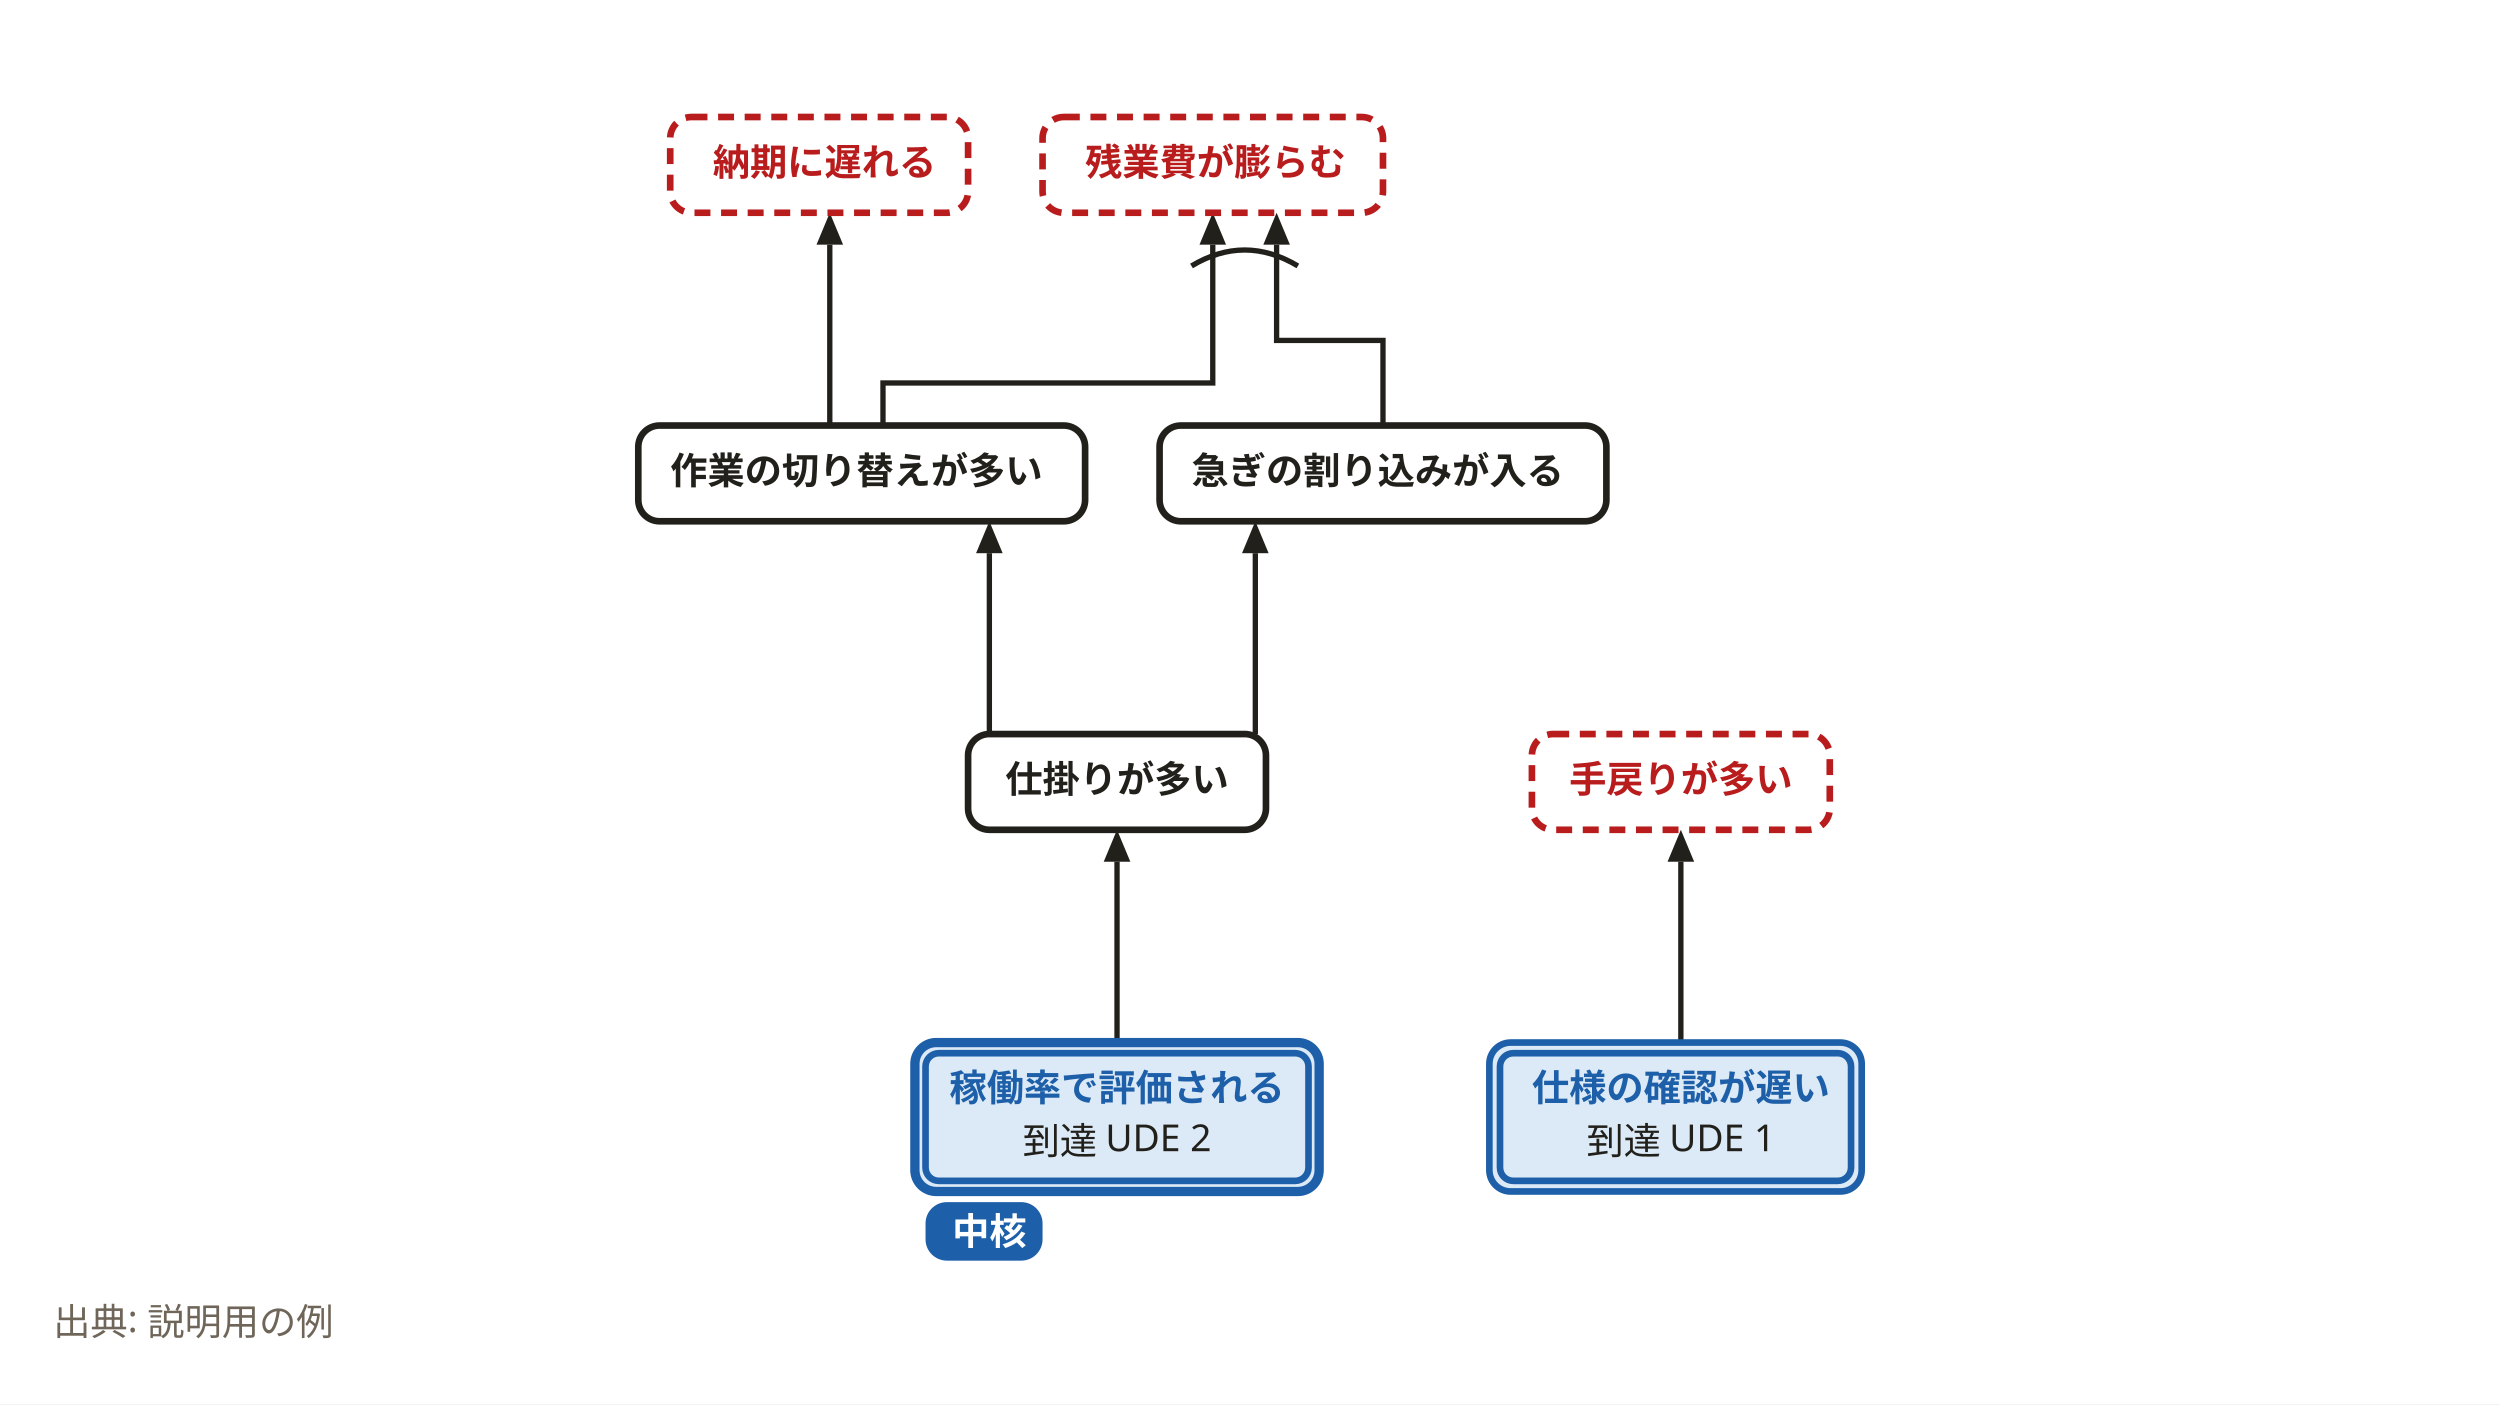
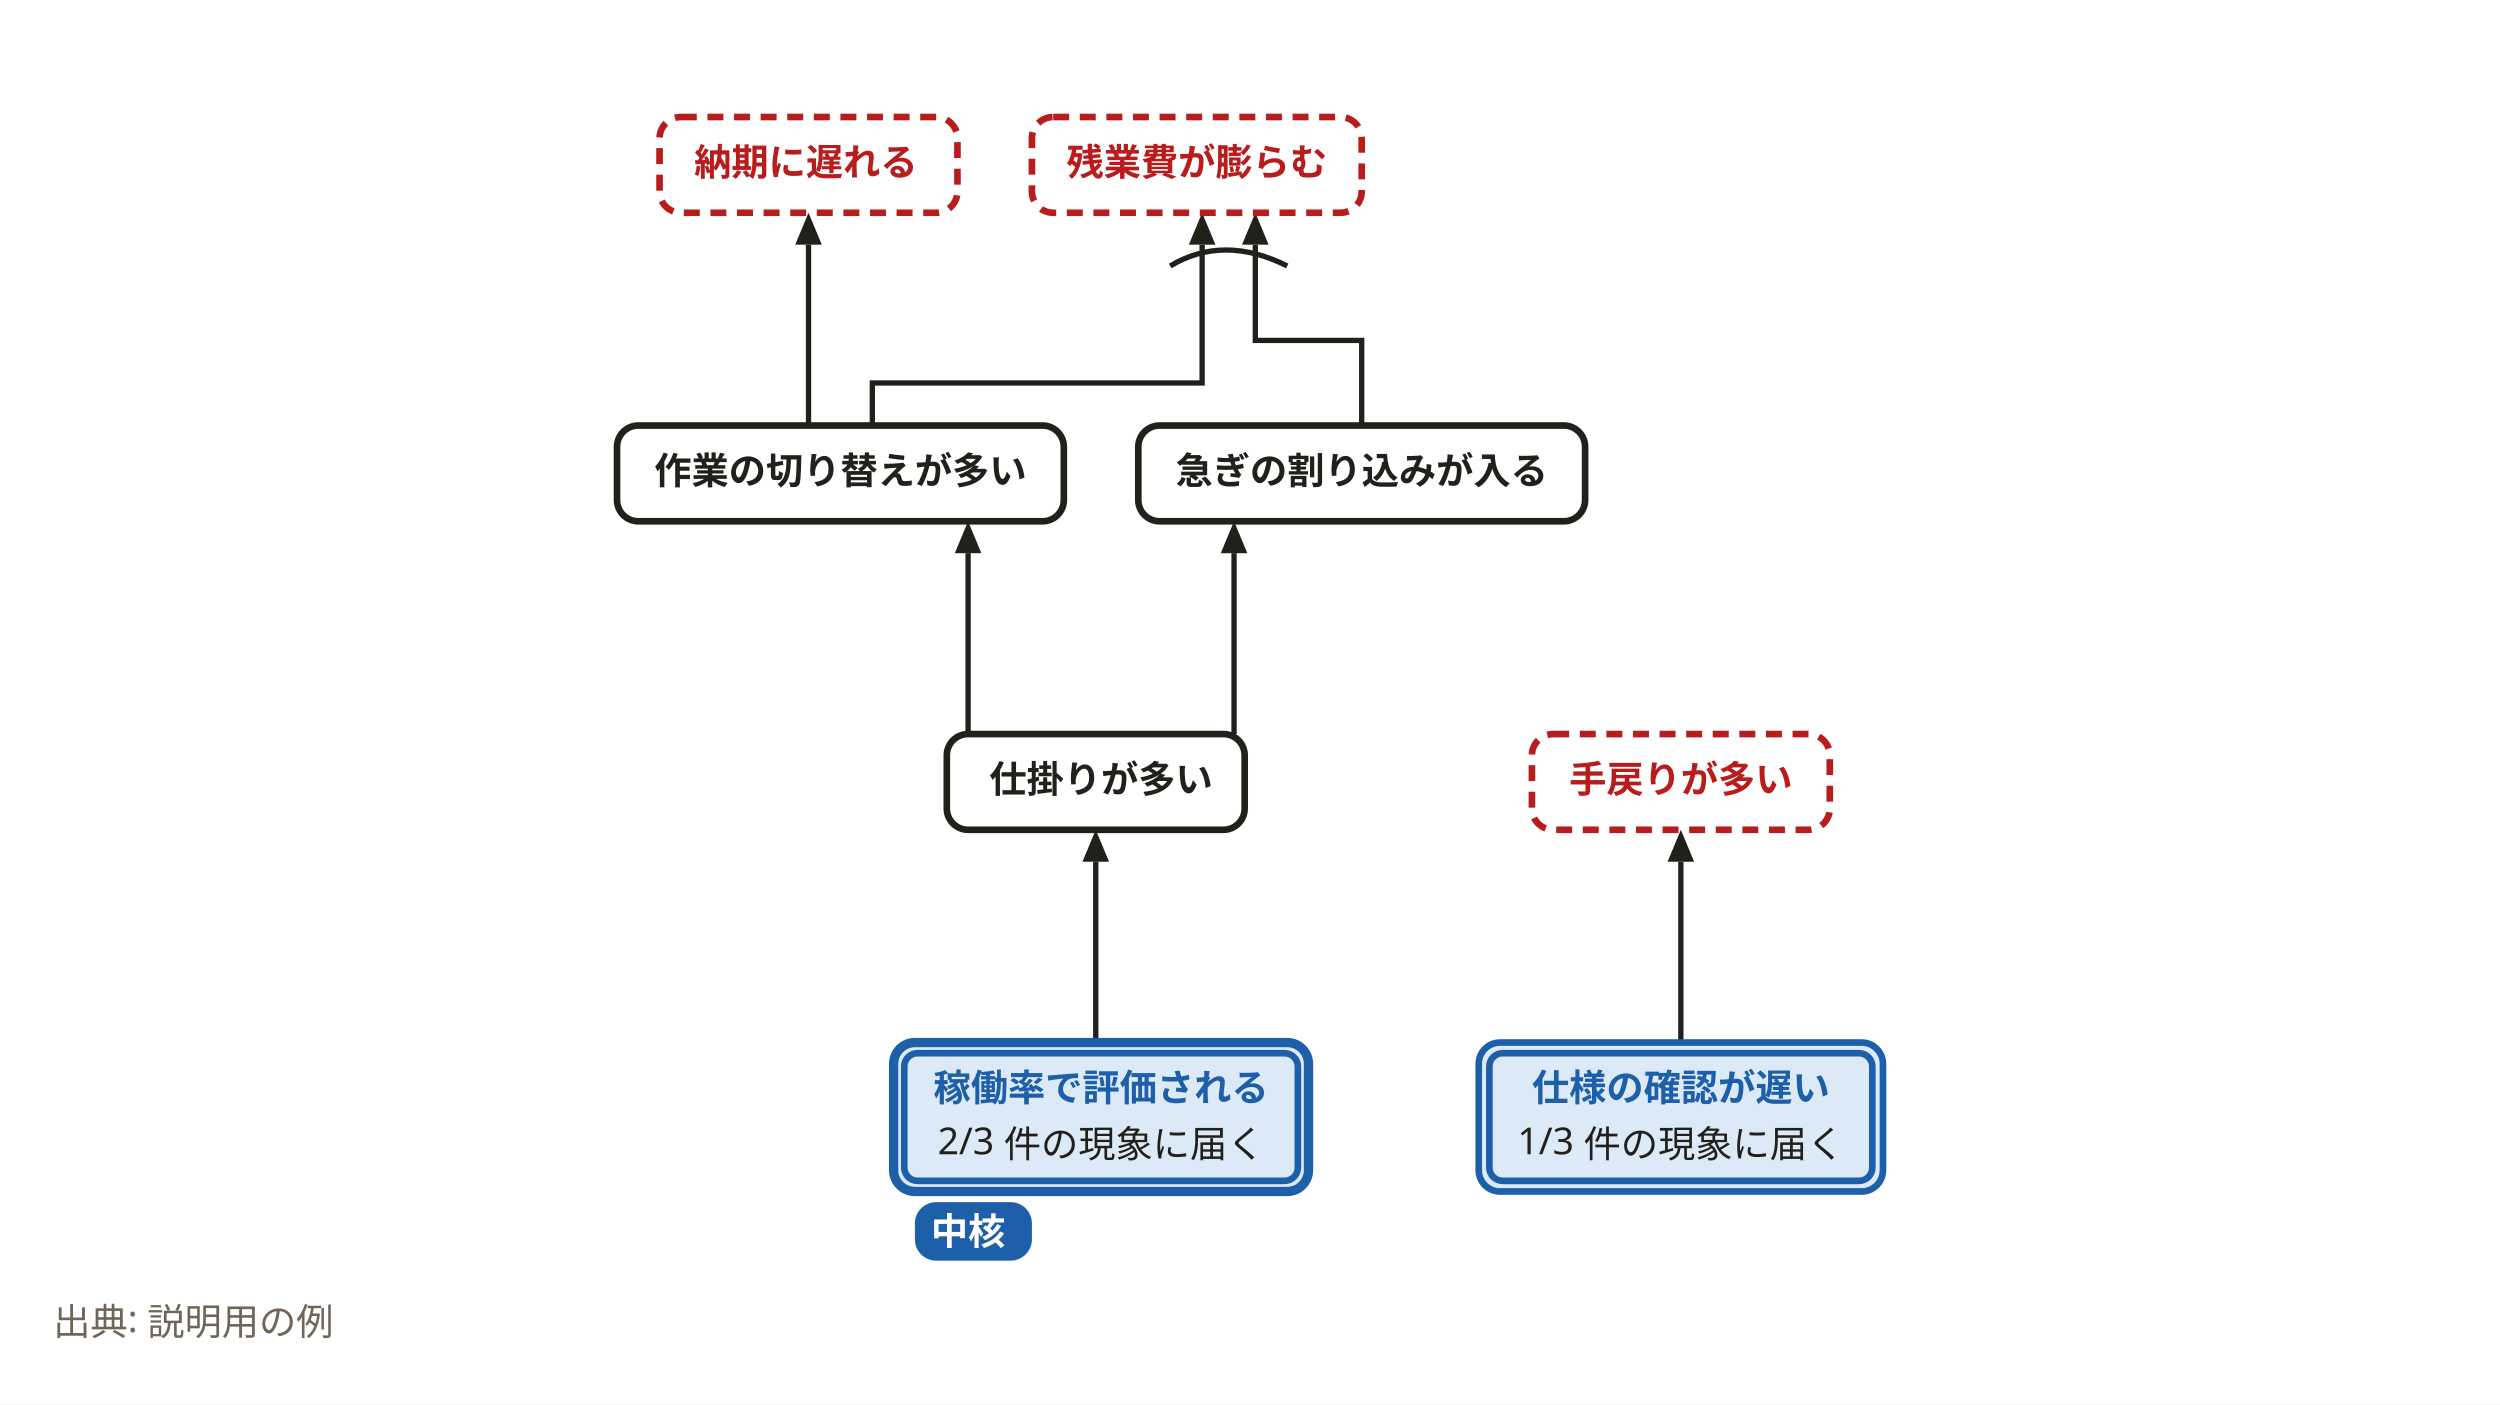
<svg xmlns="http://www.w3.org/2000/svg" width="940" height="528" viewBox="0 0 940 528" role="img" aria-labelledby="svg-title">
  <style>
    text { font-family: 'Hiragino Sans','Hiragino Kaku Gothic ProN','Yu Gothic','YuGothic',Meiryo,'Noto Sans JP',sans-serif; }
    .emoji { font-family: 'Noto Color Emoji','Segoe UI Emoji',sans-serif; }
  </style>
  <rect x="0" y="0" width="940" height="528" fill="#ffffff" />
-   <path d="M420,392 L420,324" fill="none" stroke="#22201b" stroke-width="2" />
-   <path d="M420,312 L425,324 L415,324 z" fill="#22201b" />
-   <path d="M372,276 L372,208" fill="none" stroke="#22201b" stroke-width="2" />
-   <path d="M372,196 L377,208 L367,208 z" fill="#22201b" />
-   <path d="M472,276 L472,208" fill="none" stroke="#22201b" stroke-width="2" />
-   <path d="M472,196 L477,208 L467,208 z" fill="#22201b" />
-   <path d="M312,160 L312,92" fill="none" stroke="#22201b" stroke-width="2" />
-   <path d="M312,80 L317,92 L307,92 z" fill="#22201b" />
-   <path d="M332,160 L332,144 L456,144 L456,92" fill="none" stroke="#22201b" stroke-width="2" />
-   <path d="M456,80 L461,92 L451,92 z" fill="#22201b" />
-   <path d="M520,160 L520,128 L480,128 L480,92" fill="none" stroke="#22201b" stroke-width="2" />
-   <path d="M480,80 L485,92 L475,92 z" fill="#22201b" />
+   <path d="M412,392 L412,324" fill="none" stroke="#22201b" stroke-width="2" />
+   <path d="M412,312 L417,324 L407,324 z" fill="#22201b" />
+   <path d="M364,276 L364,208" fill="none" stroke="#22201b" stroke-width="2" />
+   <path d="M364,196 L369,208 L359,208 z" fill="#22201b" />
+   <path d="M464,276 L464,208" fill="none" stroke="#22201b" stroke-width="2" />
+   <path d="M464,196 L469,208 L459,208 z" fill="#22201b" />
+   <path d="M304,160 L304,92" fill="none" stroke="#22201b" stroke-width="2" />
+   <path d="M304,80 L309,92 L299,92 z" fill="#22201b" />
+   <path d="M328,160 L328,144 L452,144 L452,92" fill="none" stroke="#22201b" stroke-width="2" />
+   <path d="M452,80 L457,92 L447,92 z" fill="#22201b" />
+   <path d="M512,160 L512,128 L472,128 L472,92" fill="none" stroke="#22201b" stroke-width="2" />
+   <path d="M472,80 L477,92 L467,92 z" fill="#22201b" />
  <path d="M632,392 L632,324" fill="none" stroke="#22201b" stroke-width="2" />
  <path d="M632,312 L637,324 L627,324 z" fill="#22201b" />
-   <path d="M448,100 Q468,88 488,100" fill="none" stroke="#22201b" stroke-width="2" />
-   <rect x="252" y="44" width="112" height="36" rx="8" fill="#ffffff" stroke="#b91c1c" stroke-width="2.5" stroke-dasharray="6,4" />
-   <rect x="392" y="44" width="128" height="36" rx="8" fill="#ffffff" stroke="#b91c1c" stroke-width="2.5" stroke-dasharray="6,4" />
+   <path d="M440,100 Q460,88 484,100" fill="none" stroke="#22201b" stroke-width="2" />
+   <rect x="248" y="44" width="112" height="36" rx="8" fill="#ffffff" stroke="#b91c1c" stroke-width="2.5" stroke-dasharray="6,4" />
+   <rect x="388" y="44" width="124" height="36" rx="8" fill="#ffffff" stroke="#b91c1c" stroke-width="2.5" stroke-dasharray="6,4" />
  <rect x="576" y="276" width="112" height="36" rx="8" fill="#ffffff" stroke="#b91c1c" stroke-width="2.5" stroke-dasharray="6,4" />
-   <rect x="240" y="160" width="168" height="36" rx="8" fill="#ffffff" stroke="#22201b" stroke-width="2.5" />
-   <rect x="436" y="160" width="168" height="36" rx="8" fill="#ffffff" stroke="#22201b" stroke-width="2.5" />
-   <rect x="364" y="276" width="112" height="36" rx="8" fill="#ffffff" stroke="#22201b" stroke-width="2.5" />
-   <rect x="344" y="392" width="152" height="56" rx="8" fill="#dce9f7" stroke="#1d5fa8" stroke-width="3.5" />
-   <rect x="348" y="396" width="144" height="48" rx="5" fill="#dce9f7" stroke="#1d5fa8" stroke-width="2.5" />
-   <rect x="348" y="452" width="44" height="22" rx="8" fill="#1d5fa8" />
-   <text x="372" y="468" text-anchor="middle" font-size="14" font-weight="700" fill="#ffffff">中核</text>
-   <rect x="560" y="392" width="140" height="56" rx="8" fill="#dce9f7" stroke="#1d5fa8" stroke-width="2.5" />
-   <rect x="564" y="396" width="132" height="48" rx="5" fill="#dce9f7" stroke="#1d5fa8" stroke-width="2.5" />
-   <text x="310" y="66" text-anchor="middle" font-size="14" font-weight="700" fill="#b91c1c">納期に遅れる</text>
-   <text x="457" y="66" text-anchor="middle" font-size="14" font-weight="700" fill="#b91c1c">残業費が膨らむ</text>
+   <rect x="232" y="160" width="168" height="36" rx="8" fill="#ffffff" stroke="#22201b" stroke-width="2.5" />
+   <rect x="428" y="160" width="168" height="36" rx="8" fill="#ffffff" stroke="#22201b" stroke-width="2.5" />
+   <rect x="356" y="276" width="112" height="36" rx="8" fill="#ffffff" stroke="#22201b" stroke-width="2.5" />
+   <rect x="336" y="392" width="156" height="56" rx="8" fill="#dce9f7" stroke="#1d5fa8" stroke-width="3.5" />
+   <rect x="340" y="396" width="148" height="48" rx="5" fill="#dce9f7" stroke="#1d5fa8" stroke-width="2.5" />
+   <rect x="344" y="452" width="44" height="22" rx="8" fill="#1d5fa8" />
+   <text x="364" y="468" text-anchor="middle" font-size="14" font-weight="700" fill="#ffffff">中核</text>
+   <rect x="556" y="392" width="152" height="56" rx="8" fill="#dce9f7" stroke="#1d5fa8" stroke-width="2.5" />
+   <rect x="560" y="396" width="144" height="48" rx="5" fill="#dce9f7" stroke="#1d5fa8" stroke-width="2.5" />
+   <text x="303" y="66" text-anchor="middle" font-size="14" font-weight="700" fill="#b91c1c">納期に遅れる</text>
+   <text x="450" y="66" text-anchor="middle" font-size="14" font-weight="700" fill="#b91c1c">残業費が膨らむ</text>
  <text x="632" y="298" text-anchor="middle" font-size="14" font-weight="700" fill="#b91c1c">手戻りが多い</text>
-   <text x="322" y="182" text-anchor="middle" font-size="14" font-weight="700" fill="#22201b">作業の切り替えが多い</text>
-   <text x="518" y="182" text-anchor="middle" font-size="14" font-weight="700" fill="#22201b">急ぎの割り込みが入る</text>
-   <text x="420" y="298" text-anchor="middle" font-size="14" font-weight="700" fill="#22201b">仕掛りが多い</text>
-   <text x="420" y="414" text-anchor="middle" font-size="14" font-weight="700" fill="#1d5fa8">稼働率で評価される</text>
-   <text x="420" y="434" text-anchor="middle" font-size="14" fill="#22201b">到達 UDE 2</text>
+   <text x="316" y="182" text-anchor="middle" font-size="14" font-weight="700" fill="#22201b">作業の切り替えが多い</text>
+   <text x="512" y="182" text-anchor="middle" font-size="14" font-weight="700" fill="#22201b">急ぎの割り込みが入る</text>
+   <text x="414" y="298" text-anchor="middle" font-size="14" font-weight="700" fill="#22201b">仕掛りが多い</text>
+   <text x="414" y="414" text-anchor="middle" font-size="14" font-weight="700" fill="#1d5fa8">稼働率で評価される</text>
+   <text x="414" y="434" text-anchor="middle" font-size="14" fill="#22201b">2/3 件の現象に届く</text>
  <text x="632" y="414" text-anchor="middle" font-size="14" font-weight="700" fill="#1d5fa8">仕様の確認が遅い</text>
-   <text x="632" y="434" text-anchor="middle" font-size="14" fill="#22201b">到達 UDE 1</text>
+   <text x="632" y="434" text-anchor="middle" font-size="14" fill="#22201b">1/3 件の現象に届く</text>
  <text x="20" y="502" font-size="14" font-weight="400" fill="#6f6659">出典: 説明用の例</text>
</svg>
